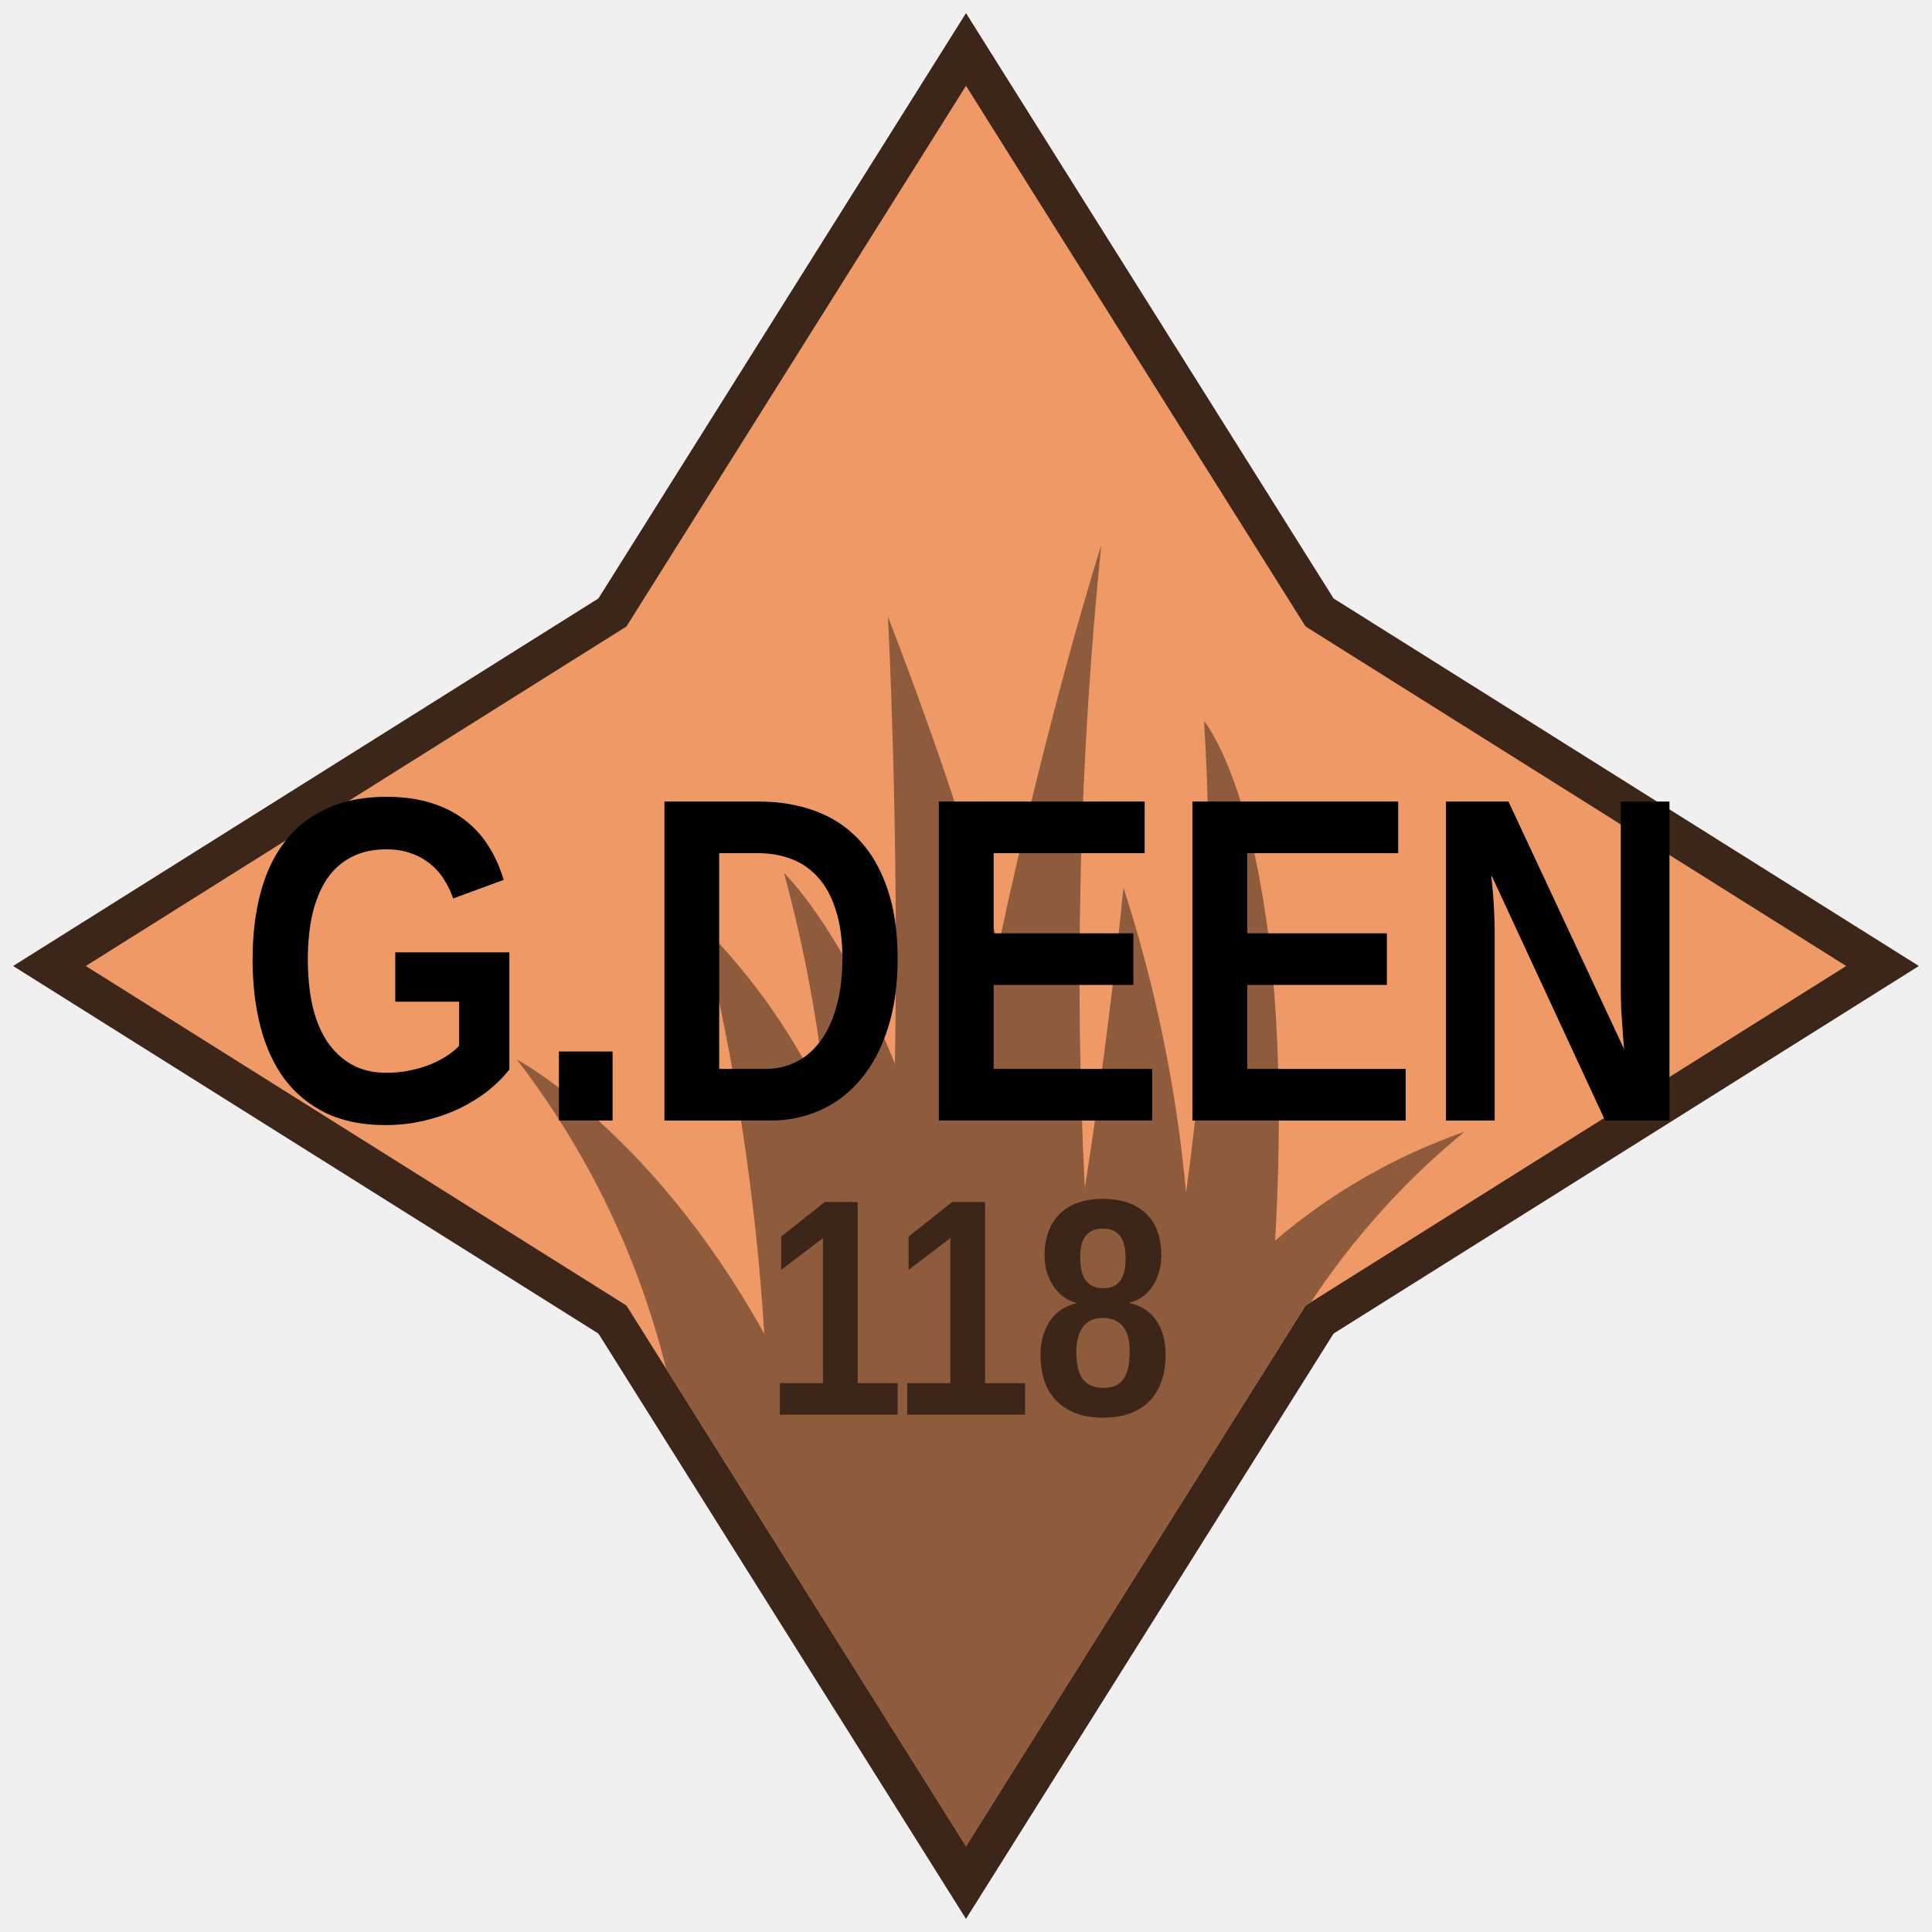
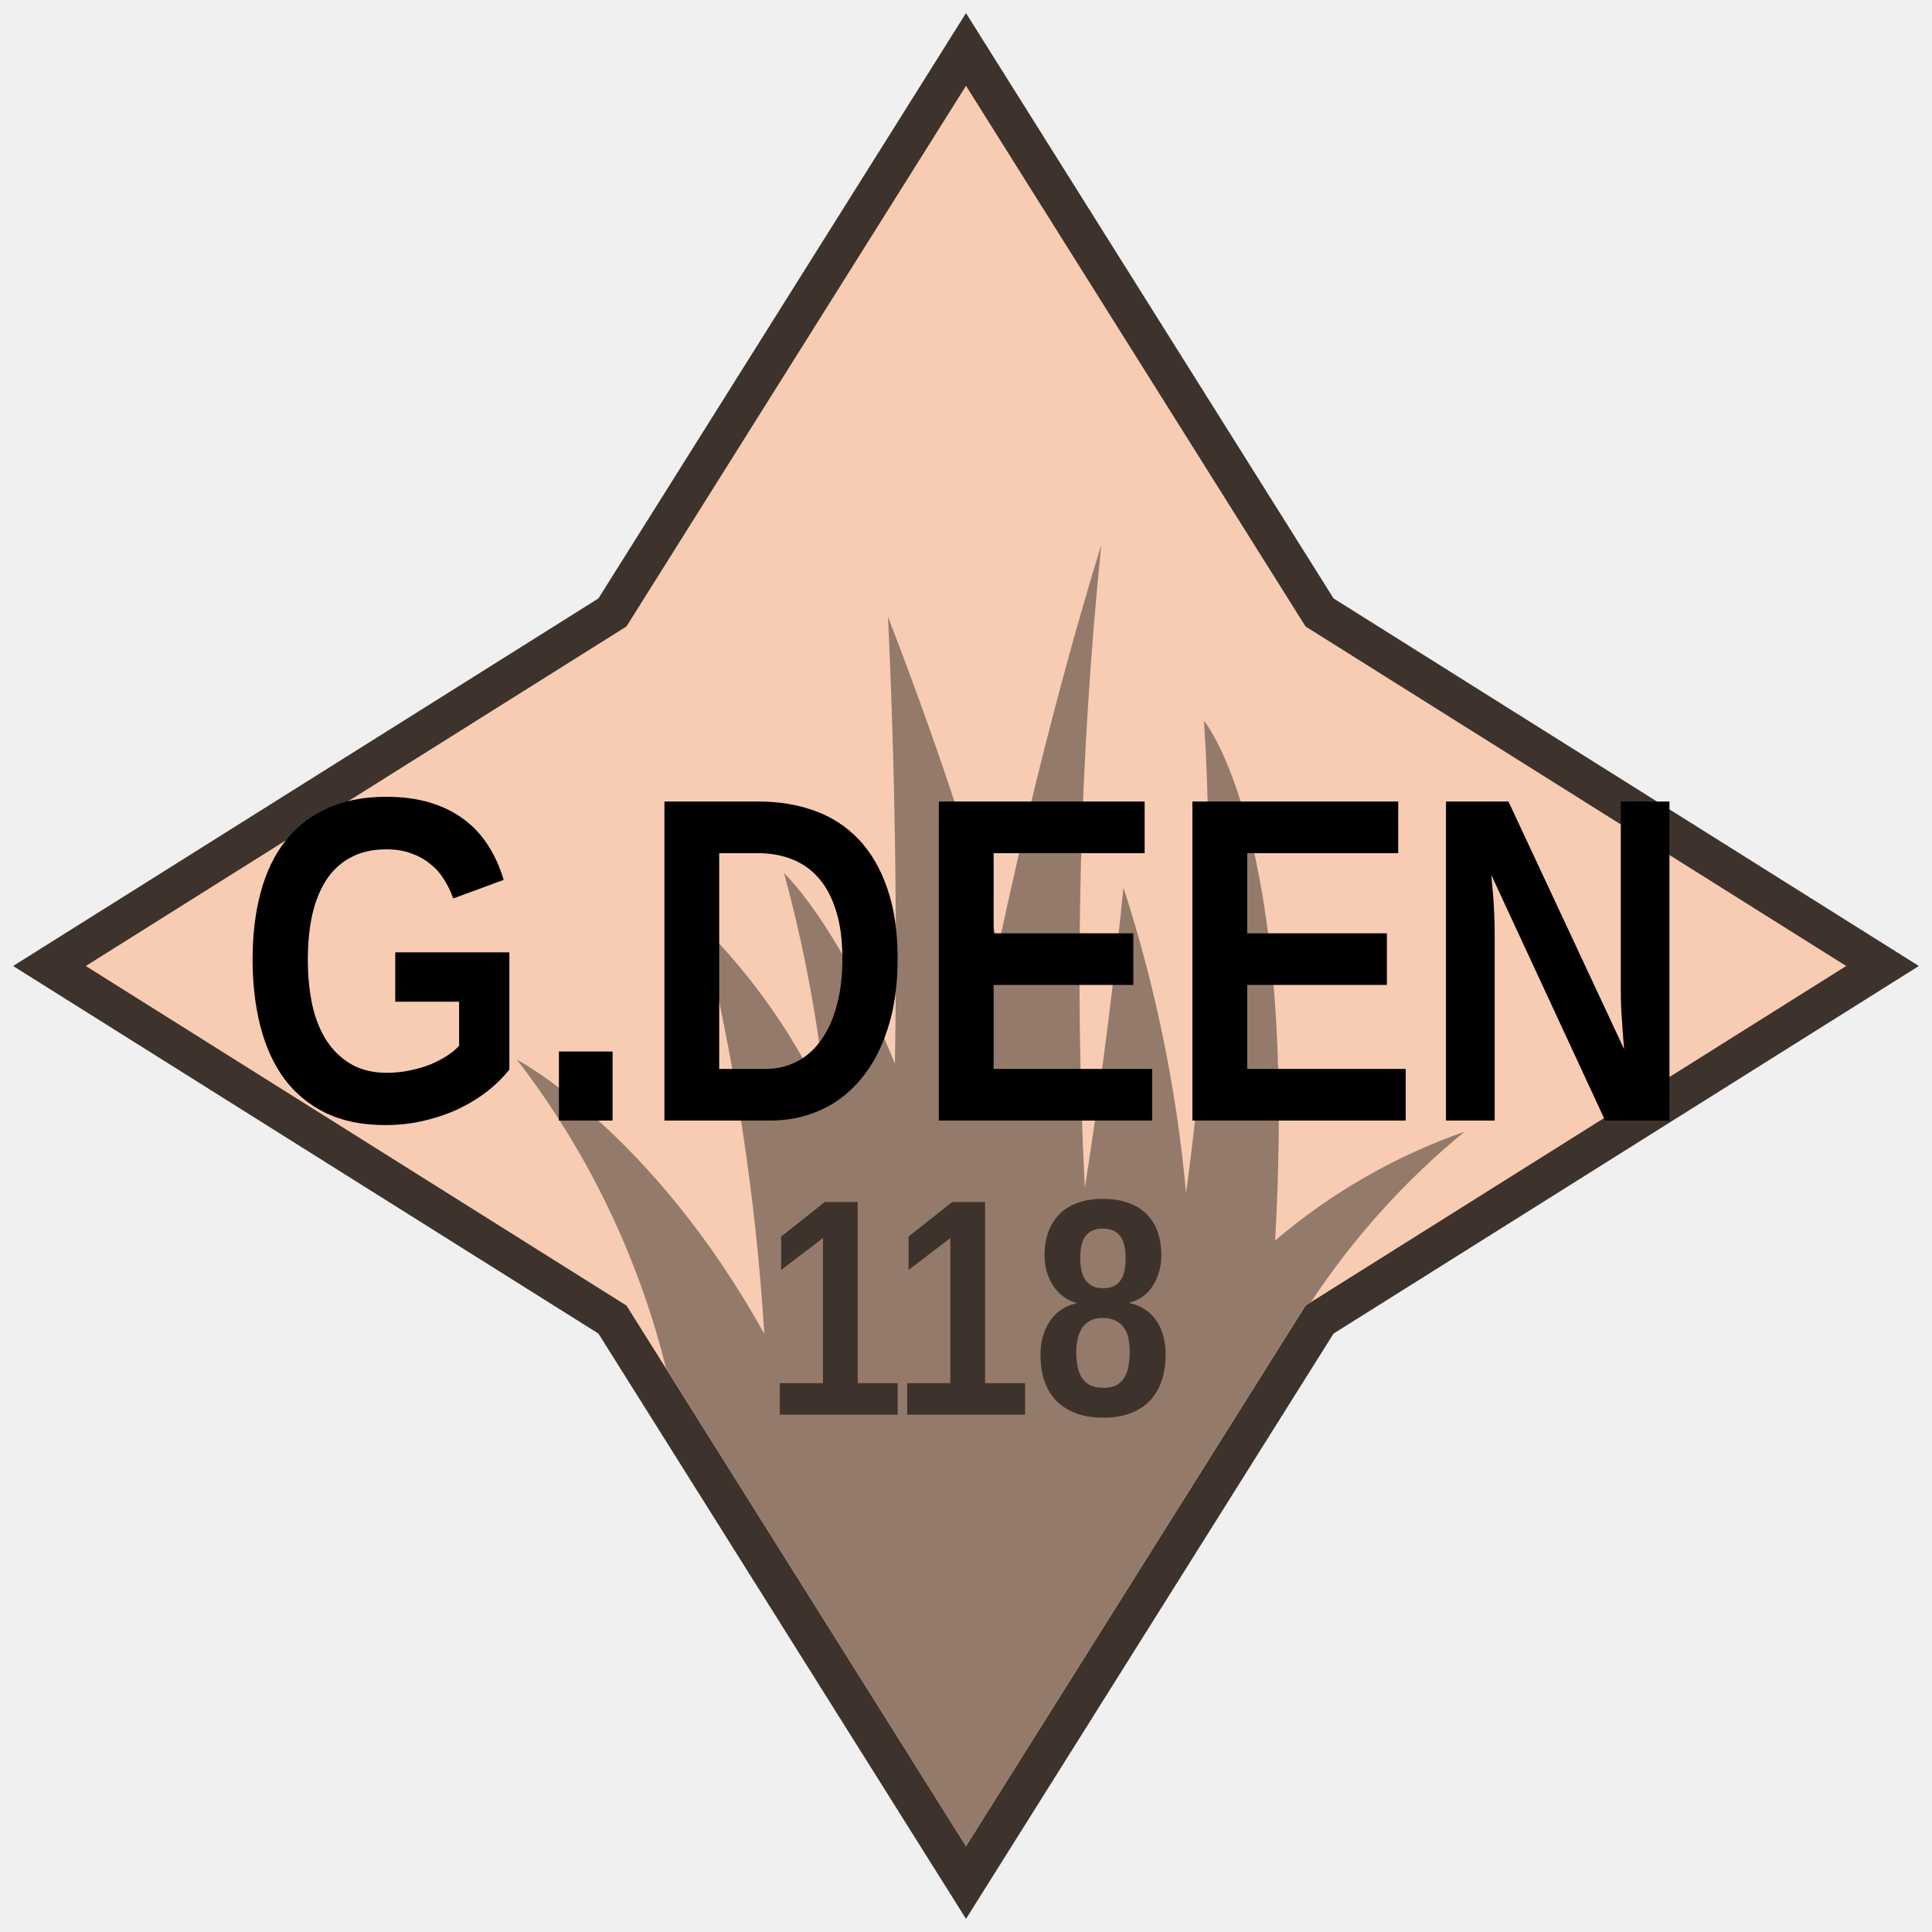
<svg xmlns="http://www.w3.org/2000/svg" version="1.1" viewBox="0 0 100 100" height="100" width="100" data-name="Layer 1" id="Layer_1">
  <defs id="defs4">
    <style id="style2">
            .compass {
                stroke-miterlimit: 10;
                stroke-width: 2px;
-                 fill: #ee9966;
-                 stroke: #3b2619;
+                 fill: #f7ccb3;
+                 stroke: #3d332c;
            }
            .grass {
-                 fill: #8e5b3d;
+                 fill: #947a6b;
            }
        </style>
  </defs>
  <polygon id="polygon8" points="68.3 31.7 50 2.56 31.7 31.7 2.56 50 31.7 68.3 50 97.44 68.3 68.3 97.44 50 68.3 31.7" class="compass" />
  <path id="path10" d="M66,64.21c1.2-21.07-3.68-26.9-3.68-26.9a121.93,121.93,0,0,1-.93,24.42,72.93,72.93,0,0,0-3.24-15.79s-.69,7.23-2,15.55A220.68,220.68,0,0,1,57,28.22s-2.7,8.42-5.31,20.7c-1.43-5.06-3.3-10.72-5.73-17,0,0,.58,11,.36,23.14-2.93-7.26-5.74-9.87-5.74-9.87a73,73,0,0,1,2.21,12,32.39,32.39,0,0,0-6.48-9.31,118,118,0,0,1,3.25,21.16c-5.83-10.51-12.81-14.2-12.81-14.2a43.29,43.29,0,0,1,7.73,16L50,95.56,65.28,71.22l2.29-3.65.29-.18a39.63,39.63,0,0,1,7.94-8.81A30.74,30.74,0,0,0,66,64.21Z" class="grass" />
-   <g id="text19" style="font-style:normal;font-variant:normal;font-weight:bold;font-stretch:condensed;font-size:16px;line-height:1.25;font-family:'Liberation Sans Narrow';-inkscape-font-specification:'Liberation Sans Narrow, Bold Condensed';font-variant-ligatures:normal;font-variant-caps:normal;font-variant-numeric:normal;font-feature-settings:normal;text-align:center;letter-spacing:0px;word-spacing:0px;writing-mode:lr-tb;text-anchor:middle;fill:#3b2619;fill-opacity:1;stroke:none" aria-label="118">
+   <g id="text19" style="font-style:normal;font-variant:normal;font-weight:bold;font-stretch:condensed;font-size:16px;line-height:1.25;font-family:'Liberation Sans Narrow';-inkscape-font-specification:'Liberation Sans Narrow, Bold Condensed';font-variant-ligatures:normal;font-variant-caps:normal;font-variant-numeric:normal;font-feature-settings:normal;text-align:center;letter-spacing:0px;word-spacing:0px;writing-mode:lr-tb;text-anchor:middle;fill:#3d332c;fill-opacity:1;stroke:none" aria-label="118">
    <path id="path14" style="" d="m 40.363,73.224 v -1.633 h 2.234 v -7.508 l -2.164,1.648 V 64.005 l 2.258,-1.789 h 1.703 v 9.375 h 2.07 v 1.633 z" />
    <path id="path16" style="" d="m 46.957,73.224 v -1.633 h 2.234 v -7.508 l -2.164,1.648 V 64.005 l 2.258,-1.789 h 1.703 v 9.375 h 2.07 v 1.633 z" />
    <path id="path18" style="" d="m 60.332,70.122 q 0,0.711 -0.195,1.312 -0.188,0.594 -0.586,1.031 -0.398,0.43 -1.008,0.672 -0.602,0.242 -1.445,0.242 -0.836,0 -1.445,-0.242 -0.609,-0.242 -1.016,-0.672 -0.398,-0.438 -0.594,-1.031 -0.188,-0.594 -0.188,-1.297 0,-0.602 0.156,-1.062 0.156,-0.469 0.406,-0.805 0.258,-0.336 0.594,-0.531 0.336,-0.203 0.688,-0.273 v -0.031 q -0.375,-0.102 -0.68,-0.336 -0.305,-0.234 -0.516,-0.562 -0.211,-0.328 -0.328,-0.727 -0.109,-0.406 -0.109,-0.844 0,-0.656 0.195,-1.195 0.195,-0.539 0.57,-0.922 0.383,-0.383 0.945,-0.586 0.562,-0.211 1.297,-0.211 0.789,0 1.359,0.219 0.578,0.211 0.945,0.602 0.375,0.383 0.555,0.922 0.18,0.539 0.18,1.188 0,0.43 -0.117,0.836 -0.109,0.398 -0.32,0.727 -0.211,0.328 -0.516,0.555 -0.305,0.227 -0.688,0.32 v 0.031 q 0.398,0.078 0.734,0.289 0.344,0.203 0.594,0.539 0.25,0.328 0.391,0.797 0.141,0.461 0.141,1.047 z M 58.262,65.099 q 0,-0.328 -0.062,-0.602 -0.055,-0.281 -0.195,-0.477 -0.133,-0.203 -0.359,-0.312 -0.227,-0.117 -0.57,-0.117 -0.336,0 -0.562,0.117 -0.219,0.109 -0.359,0.312 -0.133,0.195 -0.188,0.477 -0.055,0.273 -0.055,0.602 0,0.289 0.047,0.57 0.047,0.281 0.172,0.508 0.133,0.219 0.359,0.359 0.234,0.141 0.602,0.141 0.383,0 0.617,-0.141 0.234,-0.141 0.352,-0.367 0.125,-0.227 0.164,-0.508 0.039,-0.281 0.039,-0.562 z m 0.211,4.844 q 0,-0.336 -0.062,-0.648 -0.062,-0.312 -0.219,-0.547 -0.156,-0.242 -0.438,-0.383 -0.273,-0.148 -0.695,-0.148 -0.383,0 -0.641,0.148 -0.258,0.141 -0.414,0.383 -0.156,0.242 -0.227,0.562 -0.07,0.312 -0.07,0.664 0,0.414 0.07,0.758 0.07,0.344 0.227,0.594 0.164,0.242 0.43,0.375 0.273,0.133 0.68,0.133 0.406,0 0.664,-0.133 0.266,-0.141 0.414,-0.391 0.156,-0.25 0.219,-0.594 0.062,-0.352 0.062,-0.773 z" />
  </g>
  <g id="text23" style="font-style:normal;font-variant:normal;font-weight:bold;font-stretch:condensed;font-size:24px;line-height:1.25;font-family:'Liberation Sans Narrow';-inkscape-font-specification:'Liberation Sans Narrow, Bold Condensed';font-variant-ligatures:normal;font-variant-caps:normal;font-variant-numeric:normal;font-feature-settings:normal;text-align:center;letter-spacing:0px;word-spacing:0px;writing-mode:lr-tb;text-anchor:middle;fill:#000000;fill-opacity:1;stroke:#ffffff;stroke-width:0px" aria-label="G.DEEN">
    <path id="path21" style="" d="m 20.012,55.527 q 0.621,0 1.184,-0.117 0.574,-0.117 1.055,-0.305 0.48,-0.199 0.867,-0.445 0.398,-0.258 0.645,-0.527 v -2.285 h -3.305 v -2.555 h 5.906 v 6.07 Q 25.906,55.938 25.25,56.465 24.594,56.98 23.773,57.379 22.953,57.766 21.98,58 q -0.961,0.234 -2.039,0.234 -1.793,0 -3.094,-0.633 -1.301,-0.645 -2.145,-1.781 -0.832,-1.148 -1.23,-2.719 -0.398,-1.57 -0.398,-3.434 0,-1.934 0.422,-3.492 0.422,-1.559 1.277,-2.648 0.867,-1.102 2.168,-1.688 Q 18.242,41.242 20,41.242 q 1.277,0 2.273,0.305 0.996,0.305 1.746,0.867 0.75,0.562 1.254,1.359 0.504,0.785 0.797,1.77 l -2.613,0.961 Q 23.281,45.988 22.988,45.531 22.707,45.062 22.273,44.723 21.852,44.371 21.289,44.172 20.727,43.961 20,43.961 q -1.055,0 -1.828,0.41 -0.762,0.398 -1.266,1.148 -0.492,0.75 -0.738,1.805 -0.234,1.043 -0.234,2.344 0,1.289 0.234,2.367 0.246,1.078 0.75,1.852 0.516,0.773 1.277,1.207 0.773,0.434 1.816,0.434 z" />
    <path id="path23" style="" d="m 28.93,58 v -3.574 h 2.777 V 58 Z" />
    <path id="path25" style="" d="m 46.461,49.621 q 0,2.062 -0.516,3.633 -0.504,1.559 -1.395,2.613 -0.879,1.055 -2.086,1.594 Q 41.258,58 39.863,58 H 34.391 V 41.488 h 4.898 q 1.57,0 2.883,0.48 1.324,0.48 2.273,1.477 0.949,0.996 1.477,2.531 0.539,1.535 0.539,3.645 z m -2.859,0 q 0,-1.441 -0.328,-2.473 -0.316,-1.031 -0.891,-1.688 Q 41.809,44.793 41,44.477 40.203,44.16 39.23,44.16 h -2.004 v 11.168 h 2.402 q 0.855,0 1.582,-0.363 0.727,-0.363 1.254,-1.078 0.539,-0.727 0.832,-1.793 0.305,-1.066 0.305,-2.473 z" />
    <path id="path27" style="" d="M 48.594,58 V 41.488 h 10.652 v 2.672 h -7.816 v 4.148 h 7.23 v 2.672 h -7.23 v 4.348 h 8.203 V 58 Z" />
    <path id="path29" style="" d="M 61.719,58 V 41.488 h 10.652 v 2.672 h -7.816 v 4.148 h 7.23 v 2.672 h -7.23 v 4.348 h 8.203 V 58 Z" />
    <path id="path31" style="" d="M 83.082,58 77.188,45.285 q 0.047,0.516 0.094,1.031 0.035,0.445 0.059,0.961 0.023,0.516 0.023,0.984 V 58 H 74.844 V 41.488 h 3.234 l 5.988,12.82 q -0.047,-0.492 -0.082,-1.031 -0.035,-0.457 -0.07,-1.031 -0.023,-0.574 -0.023,-1.16 v -9.598 h 2.52 V 58 Z" />
  </g>
</svg>
